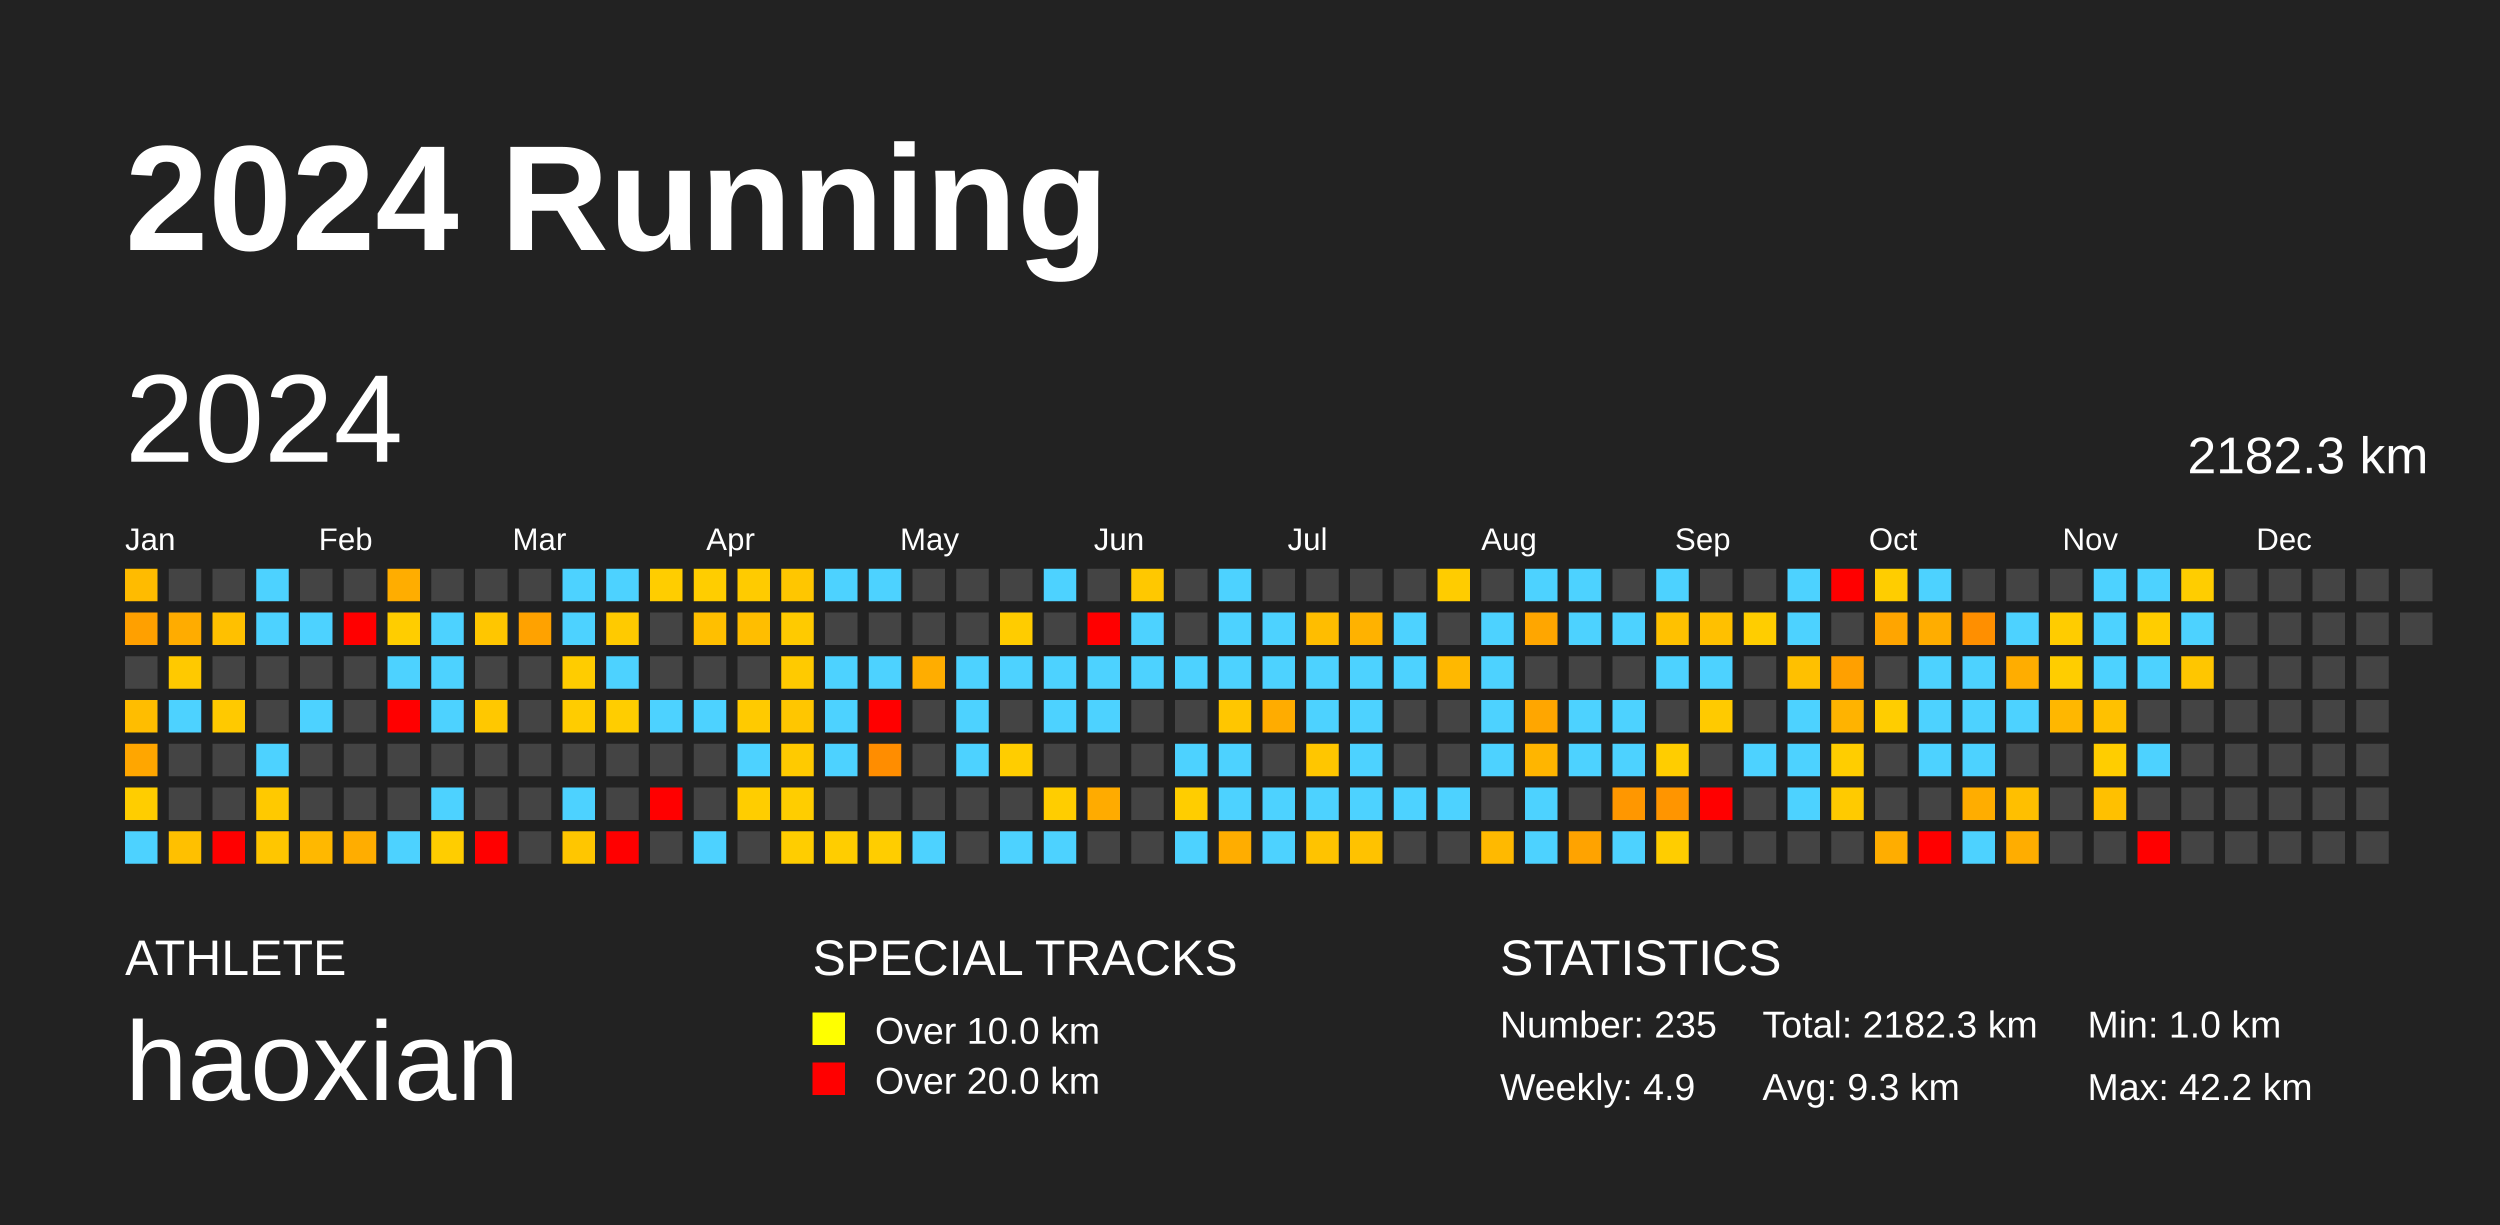
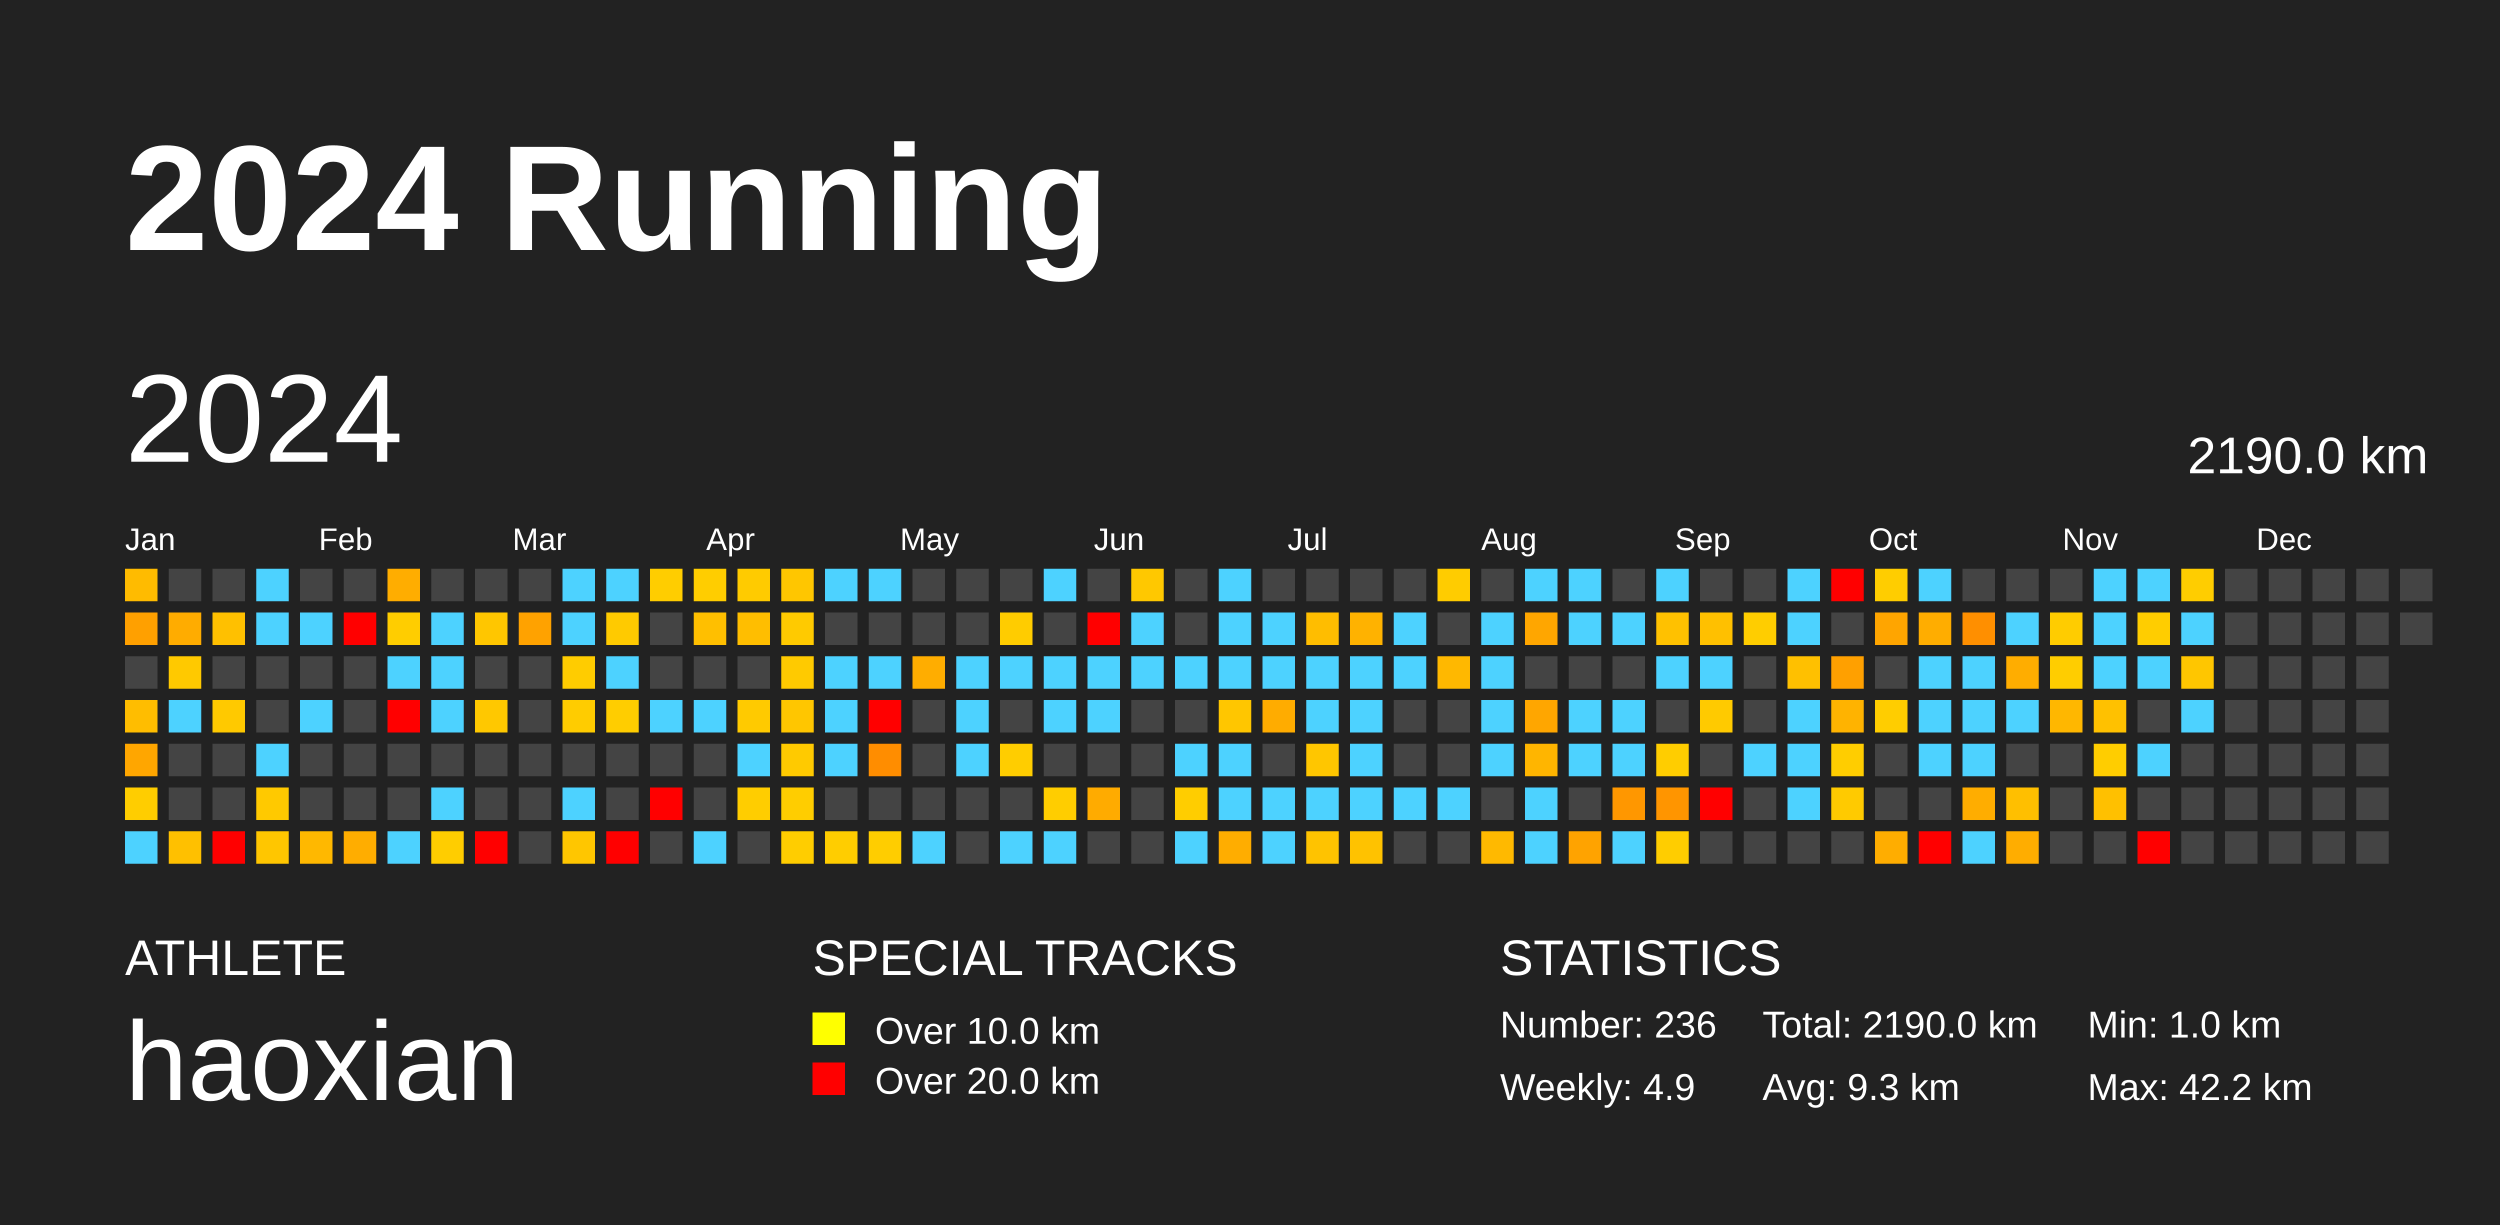
<svg xmlns="http://www.w3.org/2000/svg" baseProfile="full" height="98mm" version="1.1" viewBox="0,0,200,98" width="200mm">
  <defs />
  <rect fill="#222222" height="98" width="200" x="0" y="0" />
  <text fill="#FFFFFF" style="font-size:12px; font-family:Arial; font-weight:bold;" x="10" y="20">2024 Running</text>
  <text fill="#FFFFFF" style="font-size:4px; font-family:Arial" x="10" y="78">ATHLETE</text>
  <text fill="#FFFFFF" style="font-size:9px; font-family:Arial" x="10" y="88">haoxian</text>
  <text fill="#FFFFFF" style="font-size:4px; font-family:Arial" x="65" y="78">SPECIAL TRACKS</text>
  <rect fill="yellow" height="2.6" width="2.6" x="65" y="81" />
  <text fill="#FFFFFF" style="font-size:3px; font-family:Arial" x="70" y="83.5">Over 10.0 km</text>
  <rect fill="red" height="2.6" width="2.6" x="65" y="85" />
  <text fill="#FFFFFF" style="font-size:3px; font-family:Arial" x="70" y="87.5">Over 20.0 km</text>
  <text fill="#FFFFFF" style="font-size:4px; font-family:Arial" x="120" y="78">STATISTICS</text>
-   <text fill="#FFFFFF" style="font-size:3px; font-family:Arial" x="120" y="83">Number: 235</text>
+   <text fill="#FFFFFF" style="font-size:3px; font-family:Arial" x="120" y="83">Number: 236</text>
  <text fill="#FFFFFF" style="font-size:3px; font-family:Arial" x="120" y="88">Weekly: 4.9</text>
-   <text fill="#FFFFFF" style="font-size:3px; font-family:Arial" x="141" y="83">Total: 2182.3 km</text>
+   <text fill="#FFFFFF" style="font-size:3px; font-family:Arial" x="141" y="83">Total: 2190.0 km</text>
  <text fill="#FFFFFF" style="font-size:3px; font-family:Arial" x="141" y="88">Avg: 9.3 km</text>
  <text fill="#FFFFFF" style="font-size:3px; font-family:Arial" x="167" y="83">Min: 1.0 km</text>
  <text fill="#FFFFFF" style="font-size:3px; font-family:Arial" x="167" y="88">Max: 42.2 km</text>
  <text dominant-baseline="hanging" fill="#FFFFFF" style="font-size:10.0px; font-family:Arial;" x="10" y="30">2024</text>
-   <text dominant-baseline="hanging" fill="#FFFFFF" style="font-size:4.125px; font-family:Arial;" x="175" y="35">2182.3 km</text>
+   <text dominant-baseline="hanging" fill="#FFFFFF" style="font-size:4.125px; font-family:Arial;" x="175" y="35">2190.0 km</text>
  <text fill="#FFFFFF" style="font-size:2.5px; font-family:Arial" x="10.0" y="44">Jan</text>
  <text fill="#FFFFFF" style="font-size:2.5px; font-family:Arial" x="25.5" y="44">Feb</text>
  <text fill="#FFFFFF" style="font-size:2.5px; font-family:Arial" x="41.0" y="44">Mar</text>
  <text fill="#FFFFFF" style="font-size:2.5px; font-family:Arial" x="56.5" y="44">Apr</text>
  <text fill="#FFFFFF" style="font-size:2.5px; font-family:Arial" x="72.0" y="44">May</text>
  <text fill="#FFFFFF" style="font-size:2.5px; font-family:Arial" x="87.5" y="44">Jun</text>
  <text fill="#FFFFFF" style="font-size:2.5px; font-family:Arial" x="103.0" y="44">Jul</text>
  <text fill="#FFFFFF" style="font-size:2.5px; font-family:Arial" x="118.5" y="44">Aug</text>
  <text fill="#FFFFFF" style="font-size:2.5px; font-family:Arial" x="134.0" y="44">Sep</text>
  <text fill="#FFFFFF" style="font-size:2.5px; font-family:Arial" x="149.5" y="44">Oct</text>
  <text fill="#FFFFFF" style="font-size:2.5px; font-family:Arial" x="165.0" y="44">Nov</text>
  <text fill="#FFFFFF" style="font-size:2.5px; font-family:Arial" x="180.5" y="44">Dec</text>
  <rect fill="#ffbb00" height="2.6" width="2.6" x="10.0" y="45.5" />
  <rect fill="#ffa000" height="2.6" width="2.6" x="10.0" y="49.0" />
  <rect fill="#444444" height="2.6" width="2.6" x="10.0" y="52.5" />
  <rect fill="#ffbd00" height="2.6" width="2.6" x="10.0" y="56.0" />
  <rect fill="#ffa600" height="2.6" width="2.6" x="10.0" y="59.5" />
  <rect fill="#ffcd00" height="2.6" width="2.6" x="10.0" y="63.0" />
  <rect fill="#4dd2ff" height="2.6" width="2.6" x="10.0" y="66.5" />
  <rect fill="#444444" height="2.6" width="2.6" x="13.5" y="45.5" />
  <rect fill="#ffac00" height="2.6" width="2.6" x="13.5" y="49.0" />
  <rect fill="#ffc900" height="2.6" width="2.6" x="13.5" y="52.5" />
  <rect fill="#4dd2ff" height="2.6" width="2.6" x="13.5" y="56.0" />
  <rect fill="#444444" height="2.6" width="2.6" x="13.5" y="59.5" />
  <rect fill="#444444" height="2.6" width="2.6" x="13.5" y="63.0" />
  <rect fill="#ffc000" height="2.6" width="2.6" x="13.5" y="66.5" />
  <rect fill="#444444" height="2.6" width="2.6" x="17.0" y="45.5" />
  <rect fill="#ffc000" height="2.6" width="2.6" x="17.0" y="49.0" />
  <rect fill="#444444" height="2.6" width="2.6" x="17.0" y="52.5" />
  <rect fill="#ffc900" height="2.6" width="2.6" x="17.0" y="56.0" />
  <rect fill="#444444" height="2.6" width="2.6" x="17.0" y="59.5" />
  <rect fill="#444444" height="2.6" width="2.6" x="17.0" y="63.0" />
  <rect fill="red" height="2.6" width="2.6" x="17.0" y="66.5" />
  <rect fill="#4dd2ff" height="2.6" width="2.6" x="20.5" y="45.5" />
  <rect fill="#4dd2ff" height="2.6" width="2.6" x="20.5" y="49.0" />
  <rect fill="#444444" height="2.6" width="2.6" x="20.5" y="52.5" />
  <rect fill="#444444" height="2.6" width="2.6" x="20.5" y="56.0" />
  <rect fill="#4dd2ff" height="2.6" width="2.6" x="20.5" y="59.5" />
  <rect fill="#ffc900" height="2.6" width="2.6" x="20.5" y="63.0" />
  <rect fill="#ffc600" height="2.6" width="2.6" x="20.5" y="66.5" />
  <rect fill="#444444" height="2.6" width="2.6" x="24.0" y="45.5" />
  <rect fill="#4dd2ff" height="2.6" width="2.6" x="24.0" y="49.0" />
  <rect fill="#444444" height="2.6" width="2.6" x="24.0" y="52.5" />
  <rect fill="#4dd2ff" height="2.6" width="2.6" x="24.0" y="56.0" />
  <rect fill="#444444" height="2.6" width="2.6" x="24.0" y="59.5" />
  <rect fill="#444444" height="2.6" width="2.6" x="24.0" y="63.0" />
  <rect fill="#ffb800" height="2.6" width="2.6" x="24.0" y="66.5" />
  <rect fill="#444444" height="2.6" width="2.6" x="27.5" y="45.5" />
  <rect fill="red" height="2.6" width="2.6" x="27.5" y="49.0" />
  <rect fill="#444444" height="2.6" width="2.6" x="27.5" y="52.5" />
  <rect fill="#444444" height="2.6" width="2.6" x="27.5" y="56.0" />
  <rect fill="#444444" height="2.6" width="2.6" x="27.5" y="59.5" />
  <rect fill="#444444" height="2.6" width="2.6" x="27.5" y="63.0" />
  <rect fill="#ffad00" height="2.6" width="2.6" x="27.5" y="66.5" />
  <rect fill="#ffad00" height="2.6" width="2.6" x="31.0" y="45.5" />
  <rect fill="#ffcd00" height="2.6" width="2.6" x="31.0" y="49.0" />
  <rect fill="#4dd2ff" height="2.6" width="2.6" x="31.0" y="52.5" />
  <rect fill="red" height="2.6" width="2.6" x="31.0" y="56.0" />
  <rect fill="#444444" height="2.6" width="2.6" x="31.0" y="59.5" />
  <rect fill="#444444" height="2.6" width="2.6" x="31.0" y="63.0" />
  <rect fill="#4dd2ff" height="2.6" width="2.6" x="31.0" y="66.5" />
  <rect fill="#444444" height="2.6" width="2.6" x="34.5" y="45.5" />
  <rect fill="#4dd2ff" height="2.6" width="2.6" x="34.5" y="49.0" />
  <rect fill="#4dd2ff" height="2.6" width="2.6" x="34.5" y="52.5" />
  <rect fill="#4dd2ff" height="2.6" width="2.6" x="34.5" y="56.0" />
  <rect fill="#444444" height="2.6" width="2.6" x="34.5" y="59.5" />
  <rect fill="#4dd2ff" height="2.6" width="2.6" x="34.5" y="63.0" />
  <rect fill="#ffcd00" height="2.6" width="2.6" x="34.5" y="66.5" />
  <rect fill="#444444" height="2.6" width="2.6" x="38.0" y="45.5" />
  <rect fill="#ffc600" height="2.6" width="2.6" x="38.0" y="49.0" />
  <rect fill="#444444" height="2.6" width="2.6" x="38.0" y="52.5" />
  <rect fill="#ffc800" height="2.6" width="2.6" x="38.0" y="56.0" />
  <rect fill="#444444" height="2.6" width="2.6" x="38.0" y="59.5" />
  <rect fill="#444444" height="2.6" width="2.6" x="38.0" y="63.0" />
  <rect fill="red" height="2.6" width="2.6" x="38.0" y="66.5" />
  <rect fill="#444444" height="2.6" width="2.6" x="41.5" y="45.5" />
  <rect fill="#ffa200" height="2.6" width="2.6" x="41.5" y="49.0" />
  <rect fill="#444444" height="2.6" width="2.6" x="41.5" y="52.5" />
  <rect fill="#444444" height="2.6" width="2.6" x="41.5" y="56.0" />
  <rect fill="#444444" height="2.6" width="2.6" x="41.5" y="59.5" />
  <rect fill="#444444" height="2.6" width="2.6" x="41.5" y="63.0" />
  <rect fill="#444444" height="2.6" width="2.6" x="41.5" y="66.5" />
  <rect fill="#4dd2ff" height="2.6" width="2.6" x="45.0" y="45.5" />
  <rect fill="#4dd2ff" height="2.6" width="2.6" x="45.0" y="49.0" />
  <rect fill="#ffcc00" height="2.6" width="2.6" x="45.0" y="52.5" />
  <rect fill="#ffcc00" height="2.6" width="2.6" x="45.0" y="56.0" />
  <rect fill="#444444" height="2.6" width="2.6" x="45.0" y="59.5" />
  <rect fill="#4dd2ff" height="2.6" width="2.6" x="45.0" y="63.0" />
  <rect fill="#ffc600" height="2.6" width="2.6" x="45.0" y="66.5" />
  <rect fill="#4dd2ff" height="2.6" width="2.6" x="48.5" y="45.5" />
  <rect fill="#ffca00" height="2.6" width="2.6" x="48.5" y="49.0" />
  <rect fill="#4dd2ff" height="2.6" width="2.6" x="48.5" y="52.5" />
  <rect fill="#ffcd00" height="2.6" width="2.6" x="48.5" y="56.0" />
  <rect fill="#444444" height="2.6" width="2.6" x="48.5" y="59.5" />
  <rect fill="#444444" height="2.6" width="2.6" x="48.5" y="63.0" />
  <rect fill="red" height="2.6" width="2.6" x="48.5" y="66.5" />
  <rect fill="#ffcd00" height="2.6" width="2.6" x="52.0" y="45.5" />
  <rect fill="#444444" height="2.6" width="2.6" x="52.0" y="49.0" />
  <rect fill="#444444" height="2.6" width="2.6" x="52.0" y="52.5" />
  <rect fill="#4dd2ff" height="2.6" width="2.6" x="52.0" y="56.0" />
  <rect fill="#444444" height="2.6" width="2.6" x="52.0" y="59.5" />
  <rect fill="red" height="2.6" width="2.6" x="52.0" y="63.0" />
  <rect fill="#444444" height="2.6" width="2.6" x="52.0" y="66.5" />
  <rect fill="#ffcd00" height="2.6" width="2.6" x="55.5" y="45.5" />
  <rect fill="#ffbf00" height="2.6" width="2.6" x="55.5" y="49.0" />
  <rect fill="#444444" height="2.6" width="2.6" x="55.5" y="52.5" />
  <rect fill="#4dd2ff" height="2.6" width="2.6" x="55.5" y="56.0" />
  <rect fill="#444444" height="2.6" width="2.6" x="55.5" y="59.5" />
  <rect fill="#444444" height="2.6" width="2.6" x="55.5" y="63.0" />
  <rect fill="#4dd2ff" height="2.6" width="2.6" x="55.5" y="66.5" />
  <rect fill="#ffcb00" height="2.6" width="2.6" x="59.0" y="45.5" />
  <rect fill="#ffbe00" height="2.6" width="2.6" x="59.0" y="49.0" />
  <rect fill="#444444" height="2.6" width="2.6" x="59.0" y="52.5" />
  <rect fill="#ffca00" height="2.6" width="2.6" x="59.0" y="56.0" />
  <rect fill="#4dd2ff" height="2.6" width="2.6" x="59.0" y="59.5" />
  <rect fill="#ffcd00" height="2.6" width="2.6" x="59.0" y="63.0" />
  <rect fill="#444444" height="2.6" width="2.6" x="59.0" y="66.5" />
  <rect fill="#ffc600" height="2.6" width="2.6" x="62.5" y="45.5" />
  <rect fill="#ffca00" height="2.6" width="2.6" x="62.5" y="49.0" />
  <rect fill="#ffca00" height="2.6" width="2.6" x="62.5" y="52.5" />
  <rect fill="#ffc600" height="2.6" width="2.6" x="62.5" y="56.0" />
  <rect fill="#ffca00" height="2.6" width="2.6" x="62.5" y="59.5" />
  <rect fill="#ffcd00" height="2.6" width="2.6" x="62.5" y="63.0" />
  <rect fill="#ffcd00" height="2.6" width="2.6" x="62.5" y="66.5" />
  <rect fill="#4dd2ff" height="2.6" width="2.6" x="66.0" y="45.5" />
  <rect fill="#444444" height="2.6" width="2.6" x="66.0" y="49.0" />
  <rect fill="#4dd2ff" height="2.6" width="2.6" x="66.0" y="52.5" />
  <rect fill="#4dd2ff" height="2.6" width="2.6" x="66.0" y="56.0" />
  <rect fill="#4dd2ff" height="2.6" width="2.6" x="66.0" y="59.5" />
  <rect fill="#444444" height="2.6" width="2.6" x="66.0" y="63.0" />
  <rect fill="#ffcd00" height="2.6" width="2.6" x="66.0" y="66.5" />
  <rect fill="#4dd2ff" height="2.6" width="2.6" x="69.5" y="45.5" />
  <rect fill="#444444" height="2.6" width="2.6" x="69.5" y="49.0" />
  <rect fill="#4dd2ff" height="2.6" width="2.6" x="69.5" y="52.5" />
  <rect fill="red" height="2.6" width="2.6" x="69.5" y="56.0" />
  <rect fill="#ff8d00" height="2.6" width="2.6" x="69.5" y="59.5" />
  <rect fill="#444444" height="2.6" width="2.6" x="69.5" y="63.0" />
  <rect fill="#ffcd00" height="2.6" width="2.6" x="69.5" y="66.5" />
  <rect fill="#444444" height="2.6" width="2.6" x="73.0" y="45.5" />
  <rect fill="#444444" height="2.6" width="2.6" x="73.0" y="49.0" />
  <rect fill="#ffad00" height="2.6" width="2.6" x="73.0" y="52.5" />
  <rect fill="#444444" height="2.6" width="2.6" x="73.0" y="56.0" />
  <rect fill="#444444" height="2.6" width="2.6" x="73.0" y="59.5" />
  <rect fill="#444444" height="2.6" width="2.6" x="73.0" y="63.0" />
  <rect fill="#4dd2ff" height="2.6" width="2.6" x="73.0" y="66.5" />
  <rect fill="#444444" height="2.6" width="2.6" x="76.5" y="45.5" />
  <rect fill="#444444" height="2.6" width="2.6" x="76.5" y="49.0" />
  <rect fill="#4dd2ff" height="2.6" width="2.6" x="76.5" y="52.5" />
  <rect fill="#4dd2ff" height="2.6" width="2.6" x="76.5" y="56.0" />
  <rect fill="#4dd2ff" height="2.6" width="2.6" x="76.5" y="59.5" />
  <rect fill="#444444" height="2.6" width="2.6" x="76.5" y="63.0" />
  <rect fill="#444444" height="2.6" width="2.6" x="76.5" y="66.5" />
  <rect fill="#444444" height="2.6" width="2.6" x="80.0" y="45.5" />
  <rect fill="#ffcc00" height="2.6" width="2.6" x="80.0" y="49.0" />
  <rect fill="#4dd2ff" height="2.6" width="2.6" x="80.0" y="52.5" />
  <rect fill="#444444" height="2.6" width="2.6" x="80.0" y="56.0" />
  <rect fill="#ffcd00" height="2.6" width="2.6" x="80.0" y="59.5" />
  <rect fill="#444444" height="2.6" width="2.6" x="80.0" y="63.0" />
  <rect fill="#4dd2ff" height="2.6" width="2.6" x="80.0" y="66.5" />
  <rect fill="#4dd2ff" height="2.6" width="2.6" x="83.5" y="45.5" />
  <rect fill="#444444" height="2.6" width="2.6" x="83.5" y="49.0" />
  <rect fill="#4dd2ff" height="2.6" width="2.6" x="83.5" y="52.5" />
  <rect fill="#4dd2ff" height="2.6" width="2.6" x="83.5" y="56.0" />
  <rect fill="#444444" height="2.6" width="2.6" x="83.5" y="59.5" />
  <rect fill="#ffcd00" height="2.6" width="2.6" x="83.5" y="63.0" />
  <rect fill="#4dd2ff" height="2.6" width="2.6" x="83.5" y="66.5" />
  <rect fill="#444444" height="2.6" width="2.6" x="87.0" y="45.5" />
  <rect fill="red" height="2.6" width="2.6" x="87.0" y="49.0" />
  <rect fill="#4dd2ff" height="2.6" width="2.6" x="87.0" y="52.5" />
  <rect fill="#4dd2ff" height="2.6" width="2.6" x="87.0" y="56.0" />
  <rect fill="#444444" height="2.6" width="2.6" x="87.0" y="59.5" />
  <rect fill="#ffab00" height="2.6" width="2.6" x="87.0" y="63.0" />
  <rect fill="#444444" height="2.6" width="2.6" x="87.0" y="66.5" />
  <rect fill="#ffc800" height="2.6" width="2.6" x="90.5" y="45.5" />
  <rect fill="#4dd2ff" height="2.6" width="2.6" x="90.5" y="49.0" />
  <rect fill="#4dd2ff" height="2.6" width="2.6" x="90.5" y="52.5" />
  <rect fill="#444444" height="2.6" width="2.6" x="90.5" y="56.0" />
  <rect fill="#444444" height="2.6" width="2.6" x="90.5" y="59.5" />
  <rect fill="#444444" height="2.6" width="2.6" x="90.5" y="63.0" />
  <rect fill="#444444" height="2.6" width="2.6" x="90.5" y="66.5" />
  <rect fill="#444444" height="2.6" width="2.6" x="94.0" y="45.5" />
  <rect fill="#444444" height="2.6" width="2.6" x="94.0" y="49.0" />
  <rect fill="#4dd2ff" height="2.6" width="2.6" x="94.0" y="52.5" />
  <rect fill="#444444" height="2.6" width="2.6" x="94.0" y="56.0" />
  <rect fill="#4dd2ff" height="2.6" width="2.6" x="94.0" y="59.5" />
  <rect fill="#ffcd00" height="2.6" width="2.6" x="94.0" y="63.0" />
  <rect fill="#4dd2ff" height="2.6" width="2.6" x="94.0" y="66.5" />
  <rect fill="#4dd2ff" height="2.6" width="2.6" x="97.5" y="45.5" />
  <rect fill="#4dd2ff" height="2.6" width="2.6" x="97.5" y="49.0" />
  <rect fill="#4dd2ff" height="2.6" width="2.6" x="97.5" y="52.5" />
  <rect fill="#ffc600" height="2.6" width="2.6" x="97.5" y="56.0" />
  <rect fill="#4dd2ff" height="2.6" width="2.6" x="97.5" y="59.5" />
  <rect fill="#4dd2ff" height="2.6" width="2.6" x="97.5" y="63.0" />
  <rect fill="#ffad00" height="2.6" width="2.6" x="97.5" y="66.5" />
  <rect fill="#444444" height="2.6" width="2.6" x="101.0" y="45.5" />
  <rect fill="#4dd2ff" height="2.6" width="2.6" x="101.0" y="49.0" />
  <rect fill="#4dd2ff" height="2.6" width="2.6" x="101.0" y="52.5" />
  <rect fill="#ffac00" height="2.6" width="2.6" x="101.0" y="56.0" />
  <rect fill="#444444" height="2.6" width="2.6" x="101.0" y="59.5" />
  <rect fill="#4dd2ff" height="2.6" width="2.6" x="101.0" y="63.0" />
  <rect fill="#4dd2ff" height="2.6" width="2.6" x="101.0" y="66.5" />
  <rect fill="#444444" height="2.6" width="2.6" x="104.5" y="45.5" />
  <rect fill="#ffbd00" height="2.6" width="2.6" x="104.5" y="49.0" />
  <rect fill="#4dd2ff" height="2.6" width="2.6" x="104.5" y="52.5" />
  <rect fill="#4dd2ff" height="2.6" width="2.6" x="104.5" y="56.0" />
  <rect fill="#ffc600" height="2.6" width="2.6" x="104.5" y="59.5" />
  <rect fill="#4dd2ff" height="2.6" width="2.6" x="104.5" y="63.0" />
  <rect fill="#ffc300" height="2.6" width="2.6" x="104.5" y="66.5" />
  <rect fill="#444444" height="2.6" width="2.6" x="108.0" y="45.5" />
  <rect fill="#ffb200" height="2.6" width="2.6" x="108.0" y="49.0" />
  <rect fill="#4dd2ff" height="2.6" width="2.6" x="108.0" y="52.5" />
  <rect fill="#4dd2ff" height="2.6" width="2.6" x="108.0" y="56.0" />
  <rect fill="#4dd2ff" height="2.6" width="2.6" x="108.0" y="59.5" />
  <rect fill="#4dd2ff" height="2.6" width="2.6" x="108.0" y="63.0" />
  <rect fill="#ffc200" height="2.6" width="2.6" x="108.0" y="66.5" />
  <rect fill="#444444" height="2.6" width="2.6" x="111.5" y="45.5" />
  <rect fill="#4dd2ff" height="2.6" width="2.6" x="111.5" y="49.0" />
  <rect fill="#4dd2ff" height="2.6" width="2.6" x="111.5" y="52.5" />
  <rect fill="#444444" height="2.6" width="2.6" x="111.5" y="56.0" />
  <rect fill="#444444" height="2.6" width="2.6" x="111.5" y="59.5" />
  <rect fill="#4dd2ff" height="2.6" width="2.6" x="111.5" y="63.0" />
  <rect fill="#444444" height="2.6" width="2.6" x="111.5" y="66.5" />
  <rect fill="#ffcc00" height="2.6" width="2.6" x="115.0" y="45.5" />
  <rect fill="#444444" height="2.6" width="2.6" x="115.0" y="49.0" />
  <rect fill="#ffb800" height="2.6" width="2.6" x="115.0" y="52.5" />
  <rect fill="#444444" height="2.6" width="2.6" x="115.0" y="56.0" />
  <rect fill="#444444" height="2.6" width="2.6" x="115.0" y="59.5" />
  <rect fill="#4dd2ff" height="2.6" width="2.6" x="115.0" y="63.0" />
  <rect fill="#444444" height="2.6" width="2.6" x="115.0" y="66.5" />
  <rect fill="#444444" height="2.6" width="2.6" x="118.5" y="45.5" />
  <rect fill="#4dd2ff" height="2.6" width="2.6" x="118.5" y="49.0" />
  <rect fill="#4dd2ff" height="2.6" width="2.6" x="118.5" y="52.5" />
  <rect fill="#4dd2ff" height="2.6" width="2.6" x="118.5" y="56.0" />
  <rect fill="#4dd2ff" height="2.6" width="2.6" x="118.5" y="59.5" />
  <rect fill="#444444" height="2.6" width="2.6" x="118.5" y="63.0" />
  <rect fill="#ffb900" height="2.6" width="2.6" x="118.5" y="66.5" />
  <rect fill="#4dd2ff" height="2.6" width="2.6" x="122.0" y="45.5" />
  <rect fill="#ffa600" height="2.6" width="2.6" x="122.0" y="49.0" />
  <rect fill="#444444" height="2.6" width="2.6" x="122.0" y="52.5" />
  <rect fill="#ffa600" height="2.6" width="2.6" x="122.0" y="56.0" />
  <rect fill="#ffb500" height="2.6" width="2.6" x="122.0" y="59.5" />
  <rect fill="#4dd2ff" height="2.6" width="2.6" x="122.0" y="63.0" />
  <rect fill="#4dd2ff" height="2.6" width="2.6" x="122.0" y="66.5" />
  <rect fill="#4dd2ff" height="2.6" width="2.6" x="125.5" y="45.5" />
  <rect fill="#4dd2ff" height="2.6" width="2.6" x="125.5" y="49.0" />
  <rect fill="#444444" height="2.6" width="2.6" x="125.5" y="52.5" />
  <rect fill="#4dd2ff" height="2.6" width="2.6" x="125.5" y="56.0" />
  <rect fill="#4dd2ff" height="2.6" width="2.6" x="125.5" y="59.5" />
  <rect fill="#444444" height="2.6" width="2.6" x="125.5" y="63.0" />
  <rect fill="#ffa300" height="2.6" width="2.6" x="125.5" y="66.5" />
  <rect fill="#444444" height="2.6" width="2.6" x="129.0" y="45.5" />
  <rect fill="#4dd2ff" height="2.6" width="2.6" x="129.0" y="49.0" />
  <rect fill="#444444" height="2.6" width="2.6" x="129.0" y="52.5" />
  <rect fill="#4dd2ff" height="2.6" width="2.6" x="129.0" y="56.0" />
  <rect fill="#4dd2ff" height="2.6" width="2.6" x="129.0" y="59.5" />
  <rect fill="#ff9700" height="2.6" width="2.6" x="129.0" y="63.0" />
  <rect fill="#4dd2ff" height="2.6" width="2.6" x="129.0" y="66.5" />
  <rect fill="#4dd2ff" height="2.6" width="2.6" x="132.5" y="45.5" />
  <rect fill="#ffc100" height="2.6" width="2.6" x="132.5" y="49.0" />
  <rect fill="#4dd2ff" height="2.6" width="2.6" x="132.5" y="52.5" />
  <rect fill="#444444" height="2.6" width="2.6" x="132.5" y="56.0" />
  <rect fill="#ffcd00" height="2.6" width="2.6" x="132.5" y="59.5" />
  <rect fill="#ff9500" height="2.6" width="2.6" x="132.5" y="63.0" />
  <rect fill="#ffcd00" height="2.6" width="2.6" x="132.5" y="66.5" />
  <rect fill="#444444" height="2.6" width="2.6" x="136.0" y="45.5" />
  <rect fill="#ffc000" height="2.6" width="2.6" x="136.0" y="49.0" />
  <rect fill="#4dd2ff" height="2.6" width="2.6" x="136.0" y="52.5" />
  <rect fill="#ffca00" height="2.6" width="2.6" x="136.0" y="56.0" />
  <rect fill="#444444" height="2.6" width="2.6" x="136.0" y="59.5" />
  <rect fill="red" height="2.6" width="2.6" x="136.0" y="63.0" />
  <rect fill="#444444" height="2.6" width="2.6" x="136.0" y="66.5" />
  <rect fill="#444444" height="2.6" width="2.6" x="139.5" y="45.5" />
  <rect fill="#ffcd00" height="2.6" width="2.6" x="139.5" y="49.0" />
  <rect fill="#444444" height="2.6" width="2.6" x="139.5" y="52.5" />
  <rect fill="#444444" height="2.6" width="2.6" x="139.5" y="56.0" />
  <rect fill="#4dd2ff" height="2.6" width="2.6" x="139.5" y="59.5" />
  <rect fill="#444444" height="2.6" width="2.6" x="139.5" y="63.0" />
  <rect fill="#444444" height="2.6" width="2.6" x="139.5" y="66.5" />
  <rect fill="#4dd2ff" height="2.6" width="2.6" x="143.0" y="45.5" />
  <rect fill="#4dd2ff" height="2.6" width="2.6" x="143.0" y="49.0" />
  <rect fill="#ffc000" height="2.6" width="2.6" x="143.0" y="52.5" />
  <rect fill="#4dd2ff" height="2.6" width="2.6" x="143.0" y="56.0" />
  <rect fill="#4dd2ff" height="2.6" width="2.6" x="143.0" y="59.5" />
  <rect fill="#4dd2ff" height="2.6" width="2.6" x="143.0" y="63.0" />
  <rect fill="#444444" height="2.6" width="2.6" x="143.0" y="66.5" />
  <rect fill="red" height="2.6" width="2.6" x="146.5" y="45.5" />
  <rect fill="#444444" height="2.6" width="2.6" x="146.5" y="49.0" />
  <rect fill="#ffa000" height="2.6" width="2.6" x="146.5" y="52.5" />
  <rect fill="#ffb300" height="2.6" width="2.6" x="146.5" y="56.0" />
  <rect fill="#ffcd00" height="2.6" width="2.6" x="146.5" y="59.5" />
  <rect fill="#ffca00" height="2.6" width="2.6" x="146.5" y="63.0" />
  <rect fill="#444444" height="2.6" width="2.6" x="146.5" y="66.5" />
  <rect fill="#ffcd00" height="2.6" width="2.6" x="150.0" y="45.5" />
  <rect fill="#ffa500" height="2.6" width="2.6" x="150.0" y="49.0" />
  <rect fill="#444444" height="2.6" width="2.6" x="150.0" y="52.5" />
  <rect fill="#ffcd00" height="2.6" width="2.6" x="150.0" y="56.0" />
  <rect fill="#444444" height="2.6" width="2.6" x="150.0" y="59.5" />
  <rect fill="#444444" height="2.6" width="2.6" x="150.0" y="63.0" />
  <rect fill="#ffad00" height="2.6" width="2.6" x="150.0" y="66.5" />
  <rect fill="#4dd2ff" height="2.6" width="2.6" x="153.5" y="45.5" />
  <rect fill="#ffad00" height="2.6" width="2.6" x="153.5" y="49.0" />
  <rect fill="#4dd2ff" height="2.6" width="2.6" x="153.5" y="52.5" />
  <rect fill="#4dd2ff" height="2.6" width="2.6" x="153.5" y="56.0" />
  <rect fill="#4dd2ff" height="2.6" width="2.6" x="153.5" y="59.5" />
  <rect fill="#444444" height="2.6" width="2.6" x="153.5" y="63.0" />
  <rect fill="red" height="2.6" width="2.6" x="153.5" y="66.5" />
  <rect fill="#444444" height="2.6" width="2.6" x="157.0" y="45.5" />
  <rect fill="#ff8f00" height="2.6" width="2.6" x="157.0" y="49.0" />
  <rect fill="#4dd2ff" height="2.6" width="2.6" x="157.0" y="52.5" />
  <rect fill="#4dd2ff" height="2.6" width="2.6" x="157.0" y="56.0" />
  <rect fill="#4dd2ff" height="2.6" width="2.6" x="157.0" y="59.5" />
  <rect fill="#ffad00" height="2.6" width="2.6" x="157.0" y="63.0" />
  <rect fill="#4dd2ff" height="2.6" width="2.6" x="157.0" y="66.5" />
  <rect fill="#444444" height="2.6" width="2.6" x="160.5" y="45.5" />
  <rect fill="#4dd2ff" height="2.6" width="2.6" x="160.5" y="49.0" />
  <rect fill="#ffad00" height="2.6" width="2.6" x="160.5" y="52.5" />
  <rect fill="#4dd2ff" height="2.6" width="2.6" x="160.5" y="56.0" />
  <rect fill="#444444" height="2.6" width="2.6" x="160.5" y="59.5" />
  <rect fill="#ffbf00" height="2.6" width="2.6" x="160.5" y="63.0" />
  <rect fill="#ffad00" height="2.6" width="2.6" x="160.5" y="66.5" />
  <rect fill="#444444" height="2.6" width="2.6" x="164.0" y="45.5" />
  <rect fill="#ffcc00" height="2.6" width="2.6" x="164.0" y="49.0" />
  <rect fill="#ffcd00" height="2.6" width="2.6" x="164.0" y="52.5" />
  <rect fill="#ffb700" height="2.6" width="2.6" x="164.0" y="56.0" />
  <rect fill="#444444" height="2.6" width="2.6" x="164.0" y="59.5" />
  <rect fill="#444444" height="2.6" width="2.6" x="164.0" y="63.0" />
  <rect fill="#444444" height="2.6" width="2.6" x="164.0" y="66.5" />
  <rect fill="#4dd2ff" height="2.6" width="2.6" x="167.5" y="45.5" />
  <rect fill="#4dd2ff" height="2.6" width="2.6" x="167.5" y="49.0" />
  <rect fill="#4dd2ff" height="2.6" width="2.6" x="167.5" y="52.5" />
  <rect fill="#ffc100" height="2.6" width="2.6" x="167.5" y="56.0" />
  <rect fill="#ffcd00" height="2.6" width="2.6" x="167.5" y="59.5" />
  <rect fill="#ffc000" height="2.6" width="2.6" x="167.5" y="63.0" />
  <rect fill="#444444" height="2.6" width="2.6" x="167.5" y="66.5" />
  <rect fill="#4dd2ff" height="2.6" width="2.6" x="171.0" y="45.5" />
  <rect fill="#ffcd00" height="2.6" width="2.6" x="171.0" y="49.0" />
  <rect fill="#4dd2ff" height="2.6" width="2.6" x="171.0" y="52.5" />
  <rect fill="#444444" height="2.6" width="2.6" x="171.0" y="56.0" />
  <rect fill="#4dd2ff" height="2.6" width="2.6" x="171.0" y="59.5" />
  <rect fill="#444444" height="2.6" width="2.6" x="171.0" y="63.0" />
  <rect fill="red" height="2.6" width="2.6" x="171.0" y="66.5" />
  <rect fill="#ffcd00" height="2.6" width="2.6" x="174.5" y="45.5" />
  <rect fill="#4dd2ff" height="2.6" width="2.6" x="174.5" y="49.0" />
  <rect fill="#ffc600" height="2.6" width="2.6" x="174.5" y="52.5" />
-   <rect fill="#444444" height="2.6" width="2.6" x="174.5" y="56.0" />
+   <rect fill="#4dd2ff" height="2.6" width="2.6" x="174.5" y="56.0" />
  <rect fill="#444444" height="2.6" width="2.6" x="174.5" y="59.5" />
  <rect fill="#444444" height="2.6" width="2.6" x="174.5" y="63.0" />
  <rect fill="#444444" height="2.6" width="2.6" x="174.5" y="66.5" />
  <rect fill="#444444" height="2.6" width="2.6" x="178.0" y="45.5" />
  <rect fill="#444444" height="2.6" width="2.6" x="178.0" y="49.0" />
  <rect fill="#444444" height="2.6" width="2.6" x="178.0" y="52.5" />
  <rect fill="#444444" height="2.6" width="2.6" x="178.0" y="56.0" />
  <rect fill="#444444" height="2.6" width="2.6" x="178.0" y="59.5" />
  <rect fill="#444444" height="2.6" width="2.6" x="178.0" y="63.0" />
  <rect fill="#444444" height="2.6" width="2.6" x="178.0" y="66.5" />
  <rect fill="#444444" height="2.6" width="2.6" x="181.5" y="45.5" />
  <rect fill="#444444" height="2.6" width="2.6" x="181.5" y="49.0" />
  <rect fill="#444444" height="2.6" width="2.6" x="181.5" y="52.5" />
  <rect fill="#444444" height="2.6" width="2.6" x="181.5" y="56.0" />
  <rect fill="#444444" height="2.6" width="2.6" x="181.5" y="59.5" />
  <rect fill="#444444" height="2.6" width="2.6" x="181.5" y="63.0" />
  <rect fill="#444444" height="2.6" width="2.6" x="181.5" y="66.5" />
  <rect fill="#444444" height="2.6" width="2.6" x="185.0" y="45.5" />
  <rect fill="#444444" height="2.6" width="2.6" x="185.0" y="49.0" />
  <rect fill="#444444" height="2.6" width="2.6" x="185.0" y="52.5" />
  <rect fill="#444444" height="2.6" width="2.6" x="185.0" y="56.0" />
  <rect fill="#444444" height="2.6" width="2.6" x="185.0" y="59.5" />
  <rect fill="#444444" height="2.6" width="2.6" x="185.0" y="63.0" />
  <rect fill="#444444" height="2.6" width="2.6" x="185.0" y="66.5" />
  <rect fill="#444444" height="2.6" width="2.6" x="188.5" y="45.5" />
  <rect fill="#444444" height="2.6" width="2.6" x="188.5" y="49.0" />
  <rect fill="#444444" height="2.6" width="2.6" x="188.5" y="52.5" />
  <rect fill="#444444" height="2.6" width="2.6" x="188.5" y="56.0" />
  <rect fill="#444444" height="2.6" width="2.6" x="188.5" y="59.5" />
  <rect fill="#444444" height="2.6" width="2.6" x="188.5" y="63.0" />
  <rect fill="#444444" height="2.6" width="2.6" x="188.5" y="66.5" />
  <rect fill="#444444" height="2.6" width="2.6" x="192.0" y="45.5" />
  <rect fill="#444444" height="2.6" width="2.6" x="192.0" y="49.0" />
</svg>
